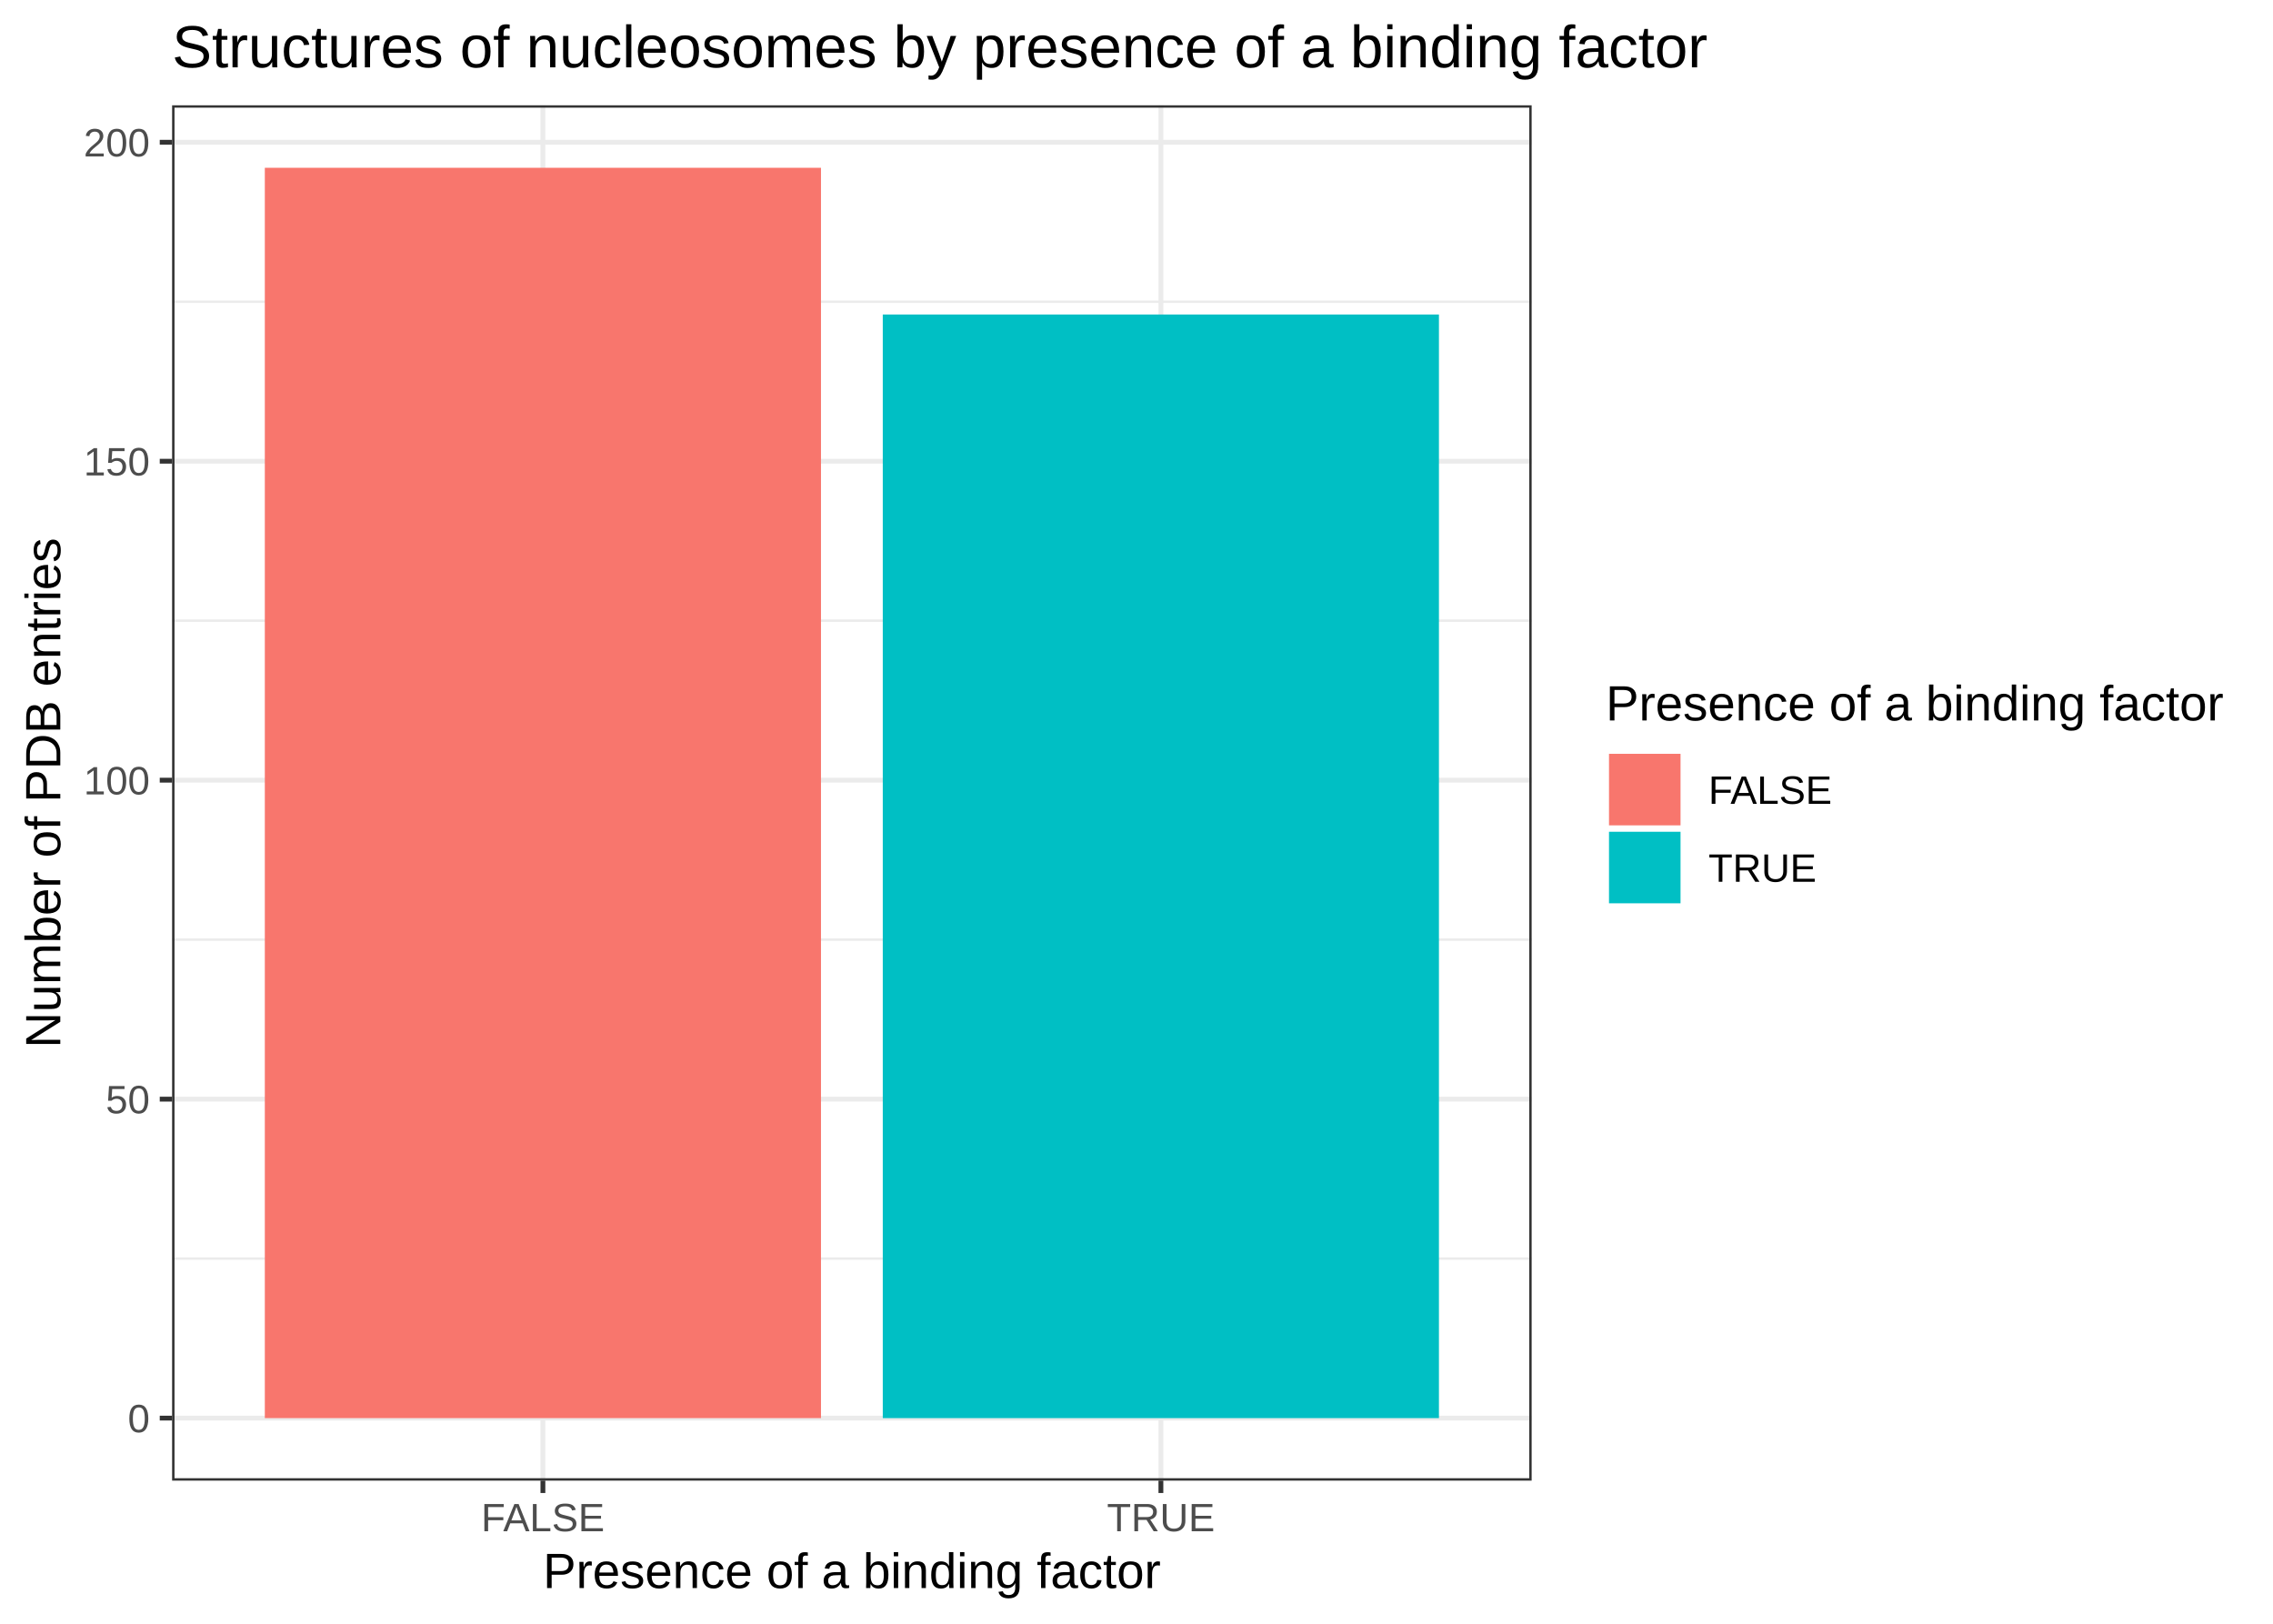
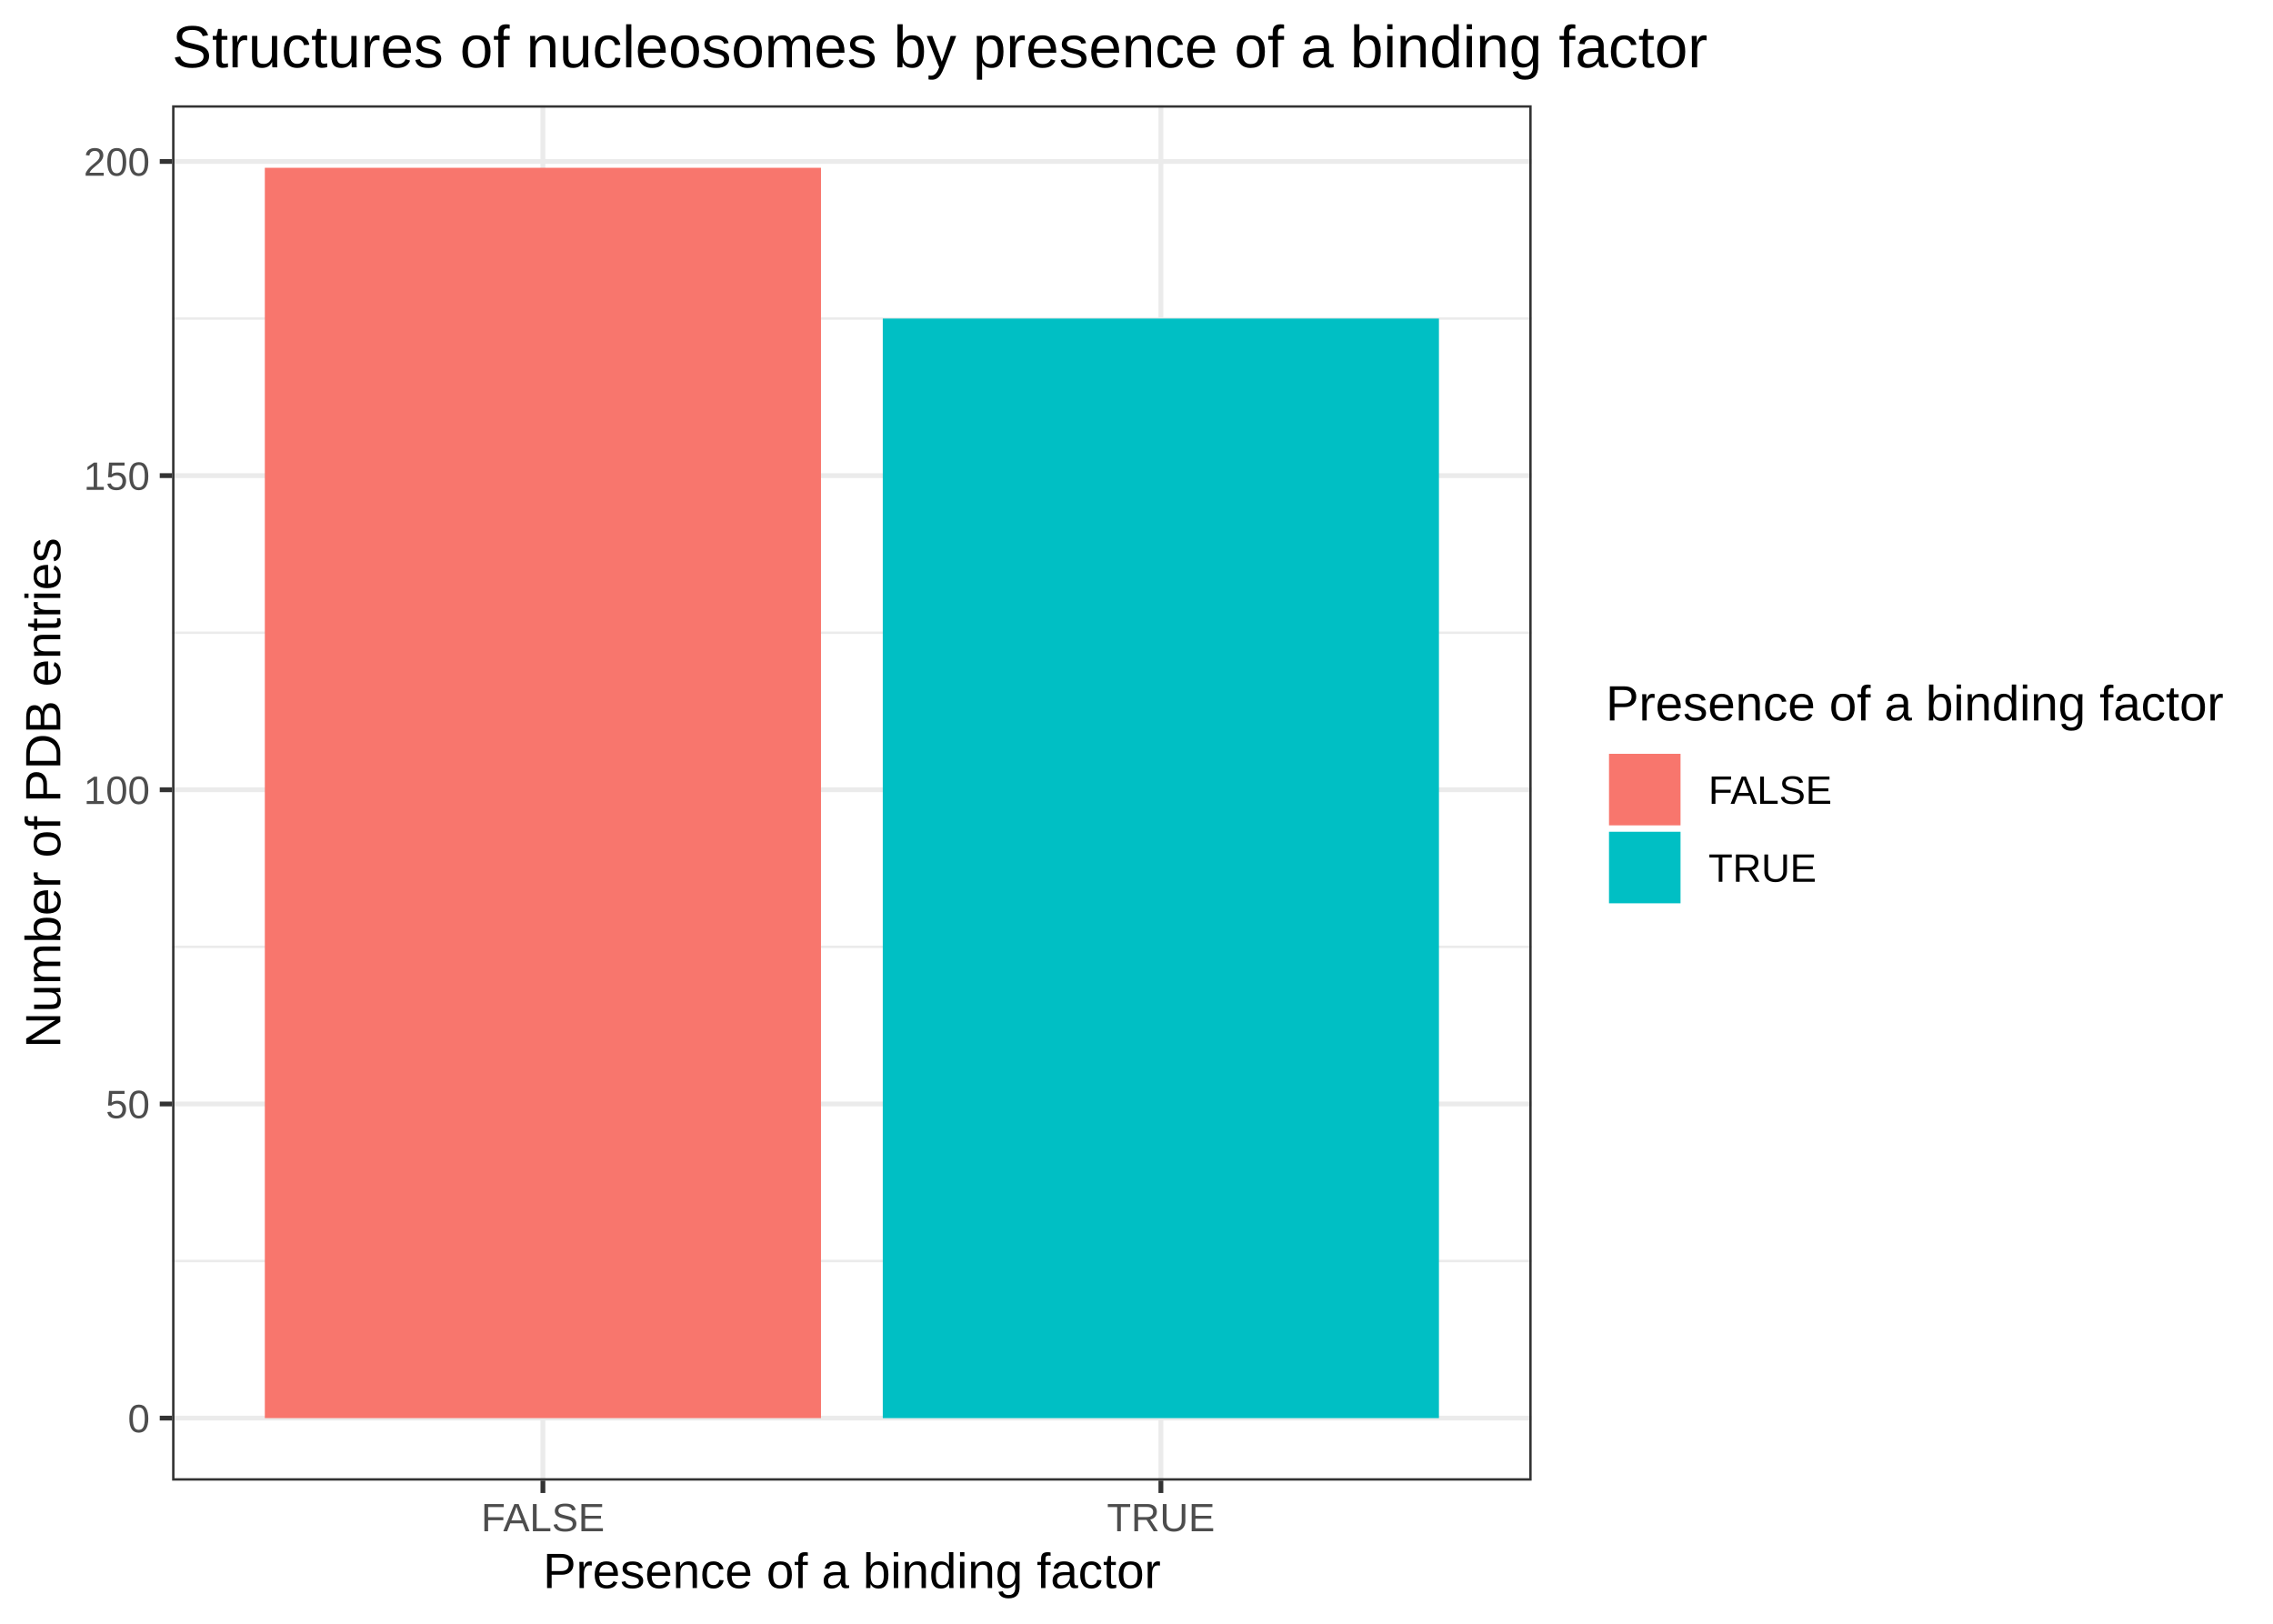
<svg xmlns="http://www.w3.org/2000/svg" class="svglite" width="504.00pt" height="360.00pt" viewBox="0 0 504.00 360.00">
  <defs>
    <style type="text/css">
    .svglite line, .svglite polyline, .svglite polygon, .svglite path, .svglite rect, .svglite circle {
      fill: none;
      stroke: #000000;
      stroke-linecap: round;
      stroke-linejoin: round;
      stroke-miterlimit: 10.00;
    }
  </style>
  </defs>
  <rect width="100%" height="100%" style="stroke: none; fill: #FFFFFF;" />
  <defs>
    <clipPath id="cpMC4wMHw1MDQuMDB8MC4wMHwzNjAuMDA=">
      <rect x="0.00" y="0.00" width="504.00" height="360.00" />
    </clipPath>
  </defs>
  <g clip-path="url(#cpMC4wMHw1MDQuMDB8MC4wMHwzNjAuMDA=)">
    <rect x="0.00" y="0.00" width="504.00" height="360.00" style="stroke-width: 1.07; stroke: #FFFFFF; fill: #FFFFFF;" />
  </g>
  <defs>
    <clipPath id="cpMzguMTZ8MzM5LjYyfDIzLjM0fDMyOC4yNw==">
      <rect x="38.16" y="23.34" width="301.46" height="304.93" />
    </clipPath>
  </defs>
  <g clip-path="url(#cpMzguMTZ8MzM5LjYyfDIzLjM0fDMyOC4yNw==)">
    <rect x="38.16" y="23.34" width="301.46" height="304.93" style="stroke-width: 1.07; stroke: none; fill: #FFFFFF;" />
-     <polyline points="38.16,279.05 339.62,279.05 " style="stroke-width: 0.53; stroke: #EBEBEB; stroke-linecap: butt;" />
-     <polyline points="38.16,208.33 339.62,208.33 " style="stroke-width: 0.53; stroke: #EBEBEB; stroke-linecap: butt;" />
-     <polyline points="38.16,137.61 339.62,137.61 " style="stroke-width: 0.53; stroke: #EBEBEB; stroke-linecap: butt;" />
-     <polyline points="38.16,66.90 339.62,66.90 " style="stroke-width: 0.53; stroke: #EBEBEB; stroke-linecap: butt;" />
+     <polyline points="38.16,279.58 339.62,279.58 " style="stroke-width: 0.53; stroke: #EBEBEB; stroke-linecap: butt;" />
+     <polyline points="38.16,209.93 339.62,209.93 " style="stroke-width: 0.53; stroke: #EBEBEB; stroke-linecap: butt;" />
+     <polyline points="38.16,140.28 339.62,140.28 " style="stroke-width: 0.53; stroke: #EBEBEB; stroke-linecap: butt;" />
+     <polyline points="38.16,70.63 339.62,70.63 " style="stroke-width: 0.53; stroke: #EBEBEB; stroke-linecap: butt;" />
    <polyline points="38.16,314.41 339.62,314.41 " style="stroke-width: 1.07; stroke: #EBEBEB; stroke-linecap: butt;" />
-     <polyline points="38.16,243.69 339.62,243.69 " style="stroke-width: 1.07; stroke: #EBEBEB; stroke-linecap: butt;" />
-     <polyline points="38.16,172.97 339.62,172.97 " style="stroke-width: 1.07; stroke: #EBEBEB; stroke-linecap: butt;" />
-     <polyline points="38.16,102.26 339.62,102.26 " style="stroke-width: 1.07; stroke: #EBEBEB; stroke-linecap: butt;" />
-     <polyline points="38.16,31.54 339.62,31.54 " style="stroke-width: 1.07; stroke: #EBEBEB; stroke-linecap: butt;" />
+     <polyline points="38.16,244.76 339.62,244.76 " style="stroke-width: 1.07; stroke: #EBEBEB; stroke-linecap: butt;" />
+     <polyline points="38.16,175.10 339.62,175.10 " style="stroke-width: 1.07; stroke: #EBEBEB; stroke-linecap: butt;" />
+     <polyline points="38.16,105.45 339.62,105.45 " style="stroke-width: 1.07; stroke: #EBEBEB; stroke-linecap: butt;" />
+     <polyline points="38.16,35.80 339.62,35.80 " style="stroke-width: 1.07; stroke: #EBEBEB; stroke-linecap: butt;" />
    <polyline points="120.38,328.27 120.38,23.34 " style="stroke-width: 1.07; stroke: #EBEBEB; stroke-linecap: butt;" />
    <polyline points="257.41,328.27 257.41,23.34 " style="stroke-width: 1.07; stroke: #EBEBEB; stroke-linecap: butt;" />
    <rect x="58.72" y="37.20" width="123.32" height="277.21" style="stroke-width: 1.07; stroke: none; stroke-linecap: square; stroke-linejoin: miter; fill: #F8766D;" />
-     <rect x="195.74" y="69.73" width="123.32" height="244.68" style="stroke-width: 1.07; stroke: none; stroke-linecap: square; stroke-linejoin: miter; fill: #00BFC4;" />
+     <rect x="195.74" y="70.63" width="123.32" height="243.78" style="stroke-width: 1.07; stroke: none; stroke-linecap: square; stroke-linejoin: miter; fill: #00BFC4;" />
    <rect x="38.16" y="23.34" width="301.46" height="304.93" style="stroke-width: 1.07; stroke: #333333;" />
  </g>
  <g clip-path="url(#cpMC4wMHw1MDQuMDB8MC4wMHwzNjAuMDA=)">
    <text x="33.23" y="317.56" text-anchor="end" style="font-size: 8.80px; fill: #4D4D4D; font-family: Arial;" textLength="4.90px" lengthAdjust="spacingAndGlyphs">0</text>
-     <text x="33.23" y="246.84" text-anchor="end" style="font-size: 8.80px; fill: #4D4D4D; font-family: Arial;" textLength="9.79px" lengthAdjust="spacingAndGlyphs">50</text>
-     <text x="33.23" y="176.13" text-anchor="end" style="font-size: 8.80px; fill: #4D4D4D; font-family: Arial;" textLength="14.69px" lengthAdjust="spacingAndGlyphs">100</text>
-     <text x="33.23" y="105.41" text-anchor="end" style="font-size: 8.80px; fill: #4D4D4D; font-family: Arial;" textLength="14.69px" lengthAdjust="spacingAndGlyphs">150</text>
-     <text x="33.23" y="34.69" text-anchor="end" style="font-size: 8.80px; fill: #4D4D4D; font-family: Arial;" textLength="14.69px" lengthAdjust="spacingAndGlyphs">200</text>
+     <text x="33.23" y="247.91" text-anchor="end" style="font-size: 8.80px; fill: #4D4D4D; font-family: Arial;" textLength="9.79px" lengthAdjust="spacingAndGlyphs">50</text>
+     <text x="33.23" y="178.26" text-anchor="end" style="font-size: 8.80px; fill: #4D4D4D; font-family: Arial;" textLength="14.69px" lengthAdjust="spacingAndGlyphs">100</text>
+     <text x="33.23" y="108.61" text-anchor="end" style="font-size: 8.80px; fill: #4D4D4D; font-family: Arial;" textLength="14.69px" lengthAdjust="spacingAndGlyphs">150</text>
+     <text x="33.23" y="38.96" text-anchor="end" style="font-size: 8.80px; fill: #4D4D4D; font-family: Arial;" textLength="14.69px" lengthAdjust="spacingAndGlyphs">200</text>
    <polyline points="35.42,314.41 38.16,314.41 " style="stroke-width: 1.07; stroke: #333333; stroke-linecap: butt;" />
-     <polyline points="35.42,243.69 38.16,243.69 " style="stroke-width: 1.07; stroke: #333333; stroke-linecap: butt;" />
-     <polyline points="35.42,172.97 38.16,172.97 " style="stroke-width: 1.07; stroke: #333333; stroke-linecap: butt;" />
-     <polyline points="35.42,102.26 38.16,102.26 " style="stroke-width: 1.07; stroke: #333333; stroke-linecap: butt;" />
-     <polyline points="35.42,31.54 38.16,31.54 " style="stroke-width: 1.07; stroke: #333333; stroke-linecap: butt;" />
+     <polyline points="35.42,244.76 38.16,244.76 " style="stroke-width: 1.07; stroke: #333333; stroke-linecap: butt;" />
+     <polyline points="35.42,175.10 38.16,175.10 " style="stroke-width: 1.07; stroke: #333333; stroke-linecap: butt;" />
+     <polyline points="35.42,105.45 38.16,105.45 " style="stroke-width: 1.07; stroke: #333333; stroke-linecap: butt;" />
+     <polyline points="35.42,35.80 38.16,35.80 " style="stroke-width: 1.07; stroke: #333333; stroke-linecap: butt;" />
    <polyline points="120.38,331.01 120.38,328.27 " style="stroke-width: 1.07; stroke: #333333; stroke-linecap: butt;" />
    <polyline points="257.41,331.01 257.41,328.27 " style="stroke-width: 1.07; stroke: #333333; stroke-linecap: butt;" />
    <text x="120.38" y="339.50" text-anchor="middle" style="font-size: 8.80px; fill: #4D4D4D; font-family: Arial;" textLength="27.87px" lengthAdjust="spacingAndGlyphs">FALSE</text>
    <text x="257.41" y="339.50" text-anchor="middle" style="font-size: 8.80px; fill: #4D4D4D; font-family: Arial;" textLength="23.94px" lengthAdjust="spacingAndGlyphs">TRUE</text>
    <text x="188.89" y="352.09" text-anchor="middle" style="font-size: 11.00px; font-family: Arial;" textLength="136.98px" lengthAdjust="spacingAndGlyphs">Presence of a binding factor</text>
    <text transform="translate(13.37,175.80) rotate(-90)" text-anchor="middle" style="font-size: 11.00px; font-family: Arial;" textLength="113.10px" lengthAdjust="spacingAndGlyphs">Number of PDB entries</text>
    <rect x="350.58" y="145.14" width="147.94" height="61.32" style="stroke-width: 1.07; stroke: none; fill: #FFFFFF;" />
    <text x="356.06" y="159.73" style="font-size: 11.00px; font-family: Arial;" textLength="136.98px" lengthAdjust="spacingAndGlyphs">Presence of a binding factor</text>
    <rect x="356.06" y="166.42" width="17.28" height="17.28" style="stroke-width: 1.07; stroke: none; fill: #FFFFFF;" />
    <rect x="356.77" y="167.13" width="15.86" height="15.86" style="stroke-width: 1.07; stroke: none; stroke-linecap: square; stroke-linejoin: miter; fill: #F8766D;" />
    <rect x="356.06" y="183.70" width="17.28" height="17.28" style="stroke-width: 1.07; stroke: none; fill: #FFFFFF;" />
    <rect x="356.77" y="184.41" width="15.86" height="15.86" style="stroke-width: 1.07; stroke: none; stroke-linecap: square; stroke-linejoin: miter; fill: #00BFC4;" />
    <text x="378.82" y="178.22" style="font-size: 8.80px; font-family: Arial;" textLength="27.87px" lengthAdjust="spacingAndGlyphs">FALSE</text>
    <text x="378.82" y="195.50" style="font-size: 8.80px; font-family: Arial;" textLength="23.94px" lengthAdjust="spacingAndGlyphs">TRUE</text>
    <text x="38.16" y="14.94" style="font-size: 13.20px; font-family: Arial;" textLength="340.23px" lengthAdjust="spacingAndGlyphs">Structures of nucleosomes by presence of a binding factor</text>
  </g>
</svg>
